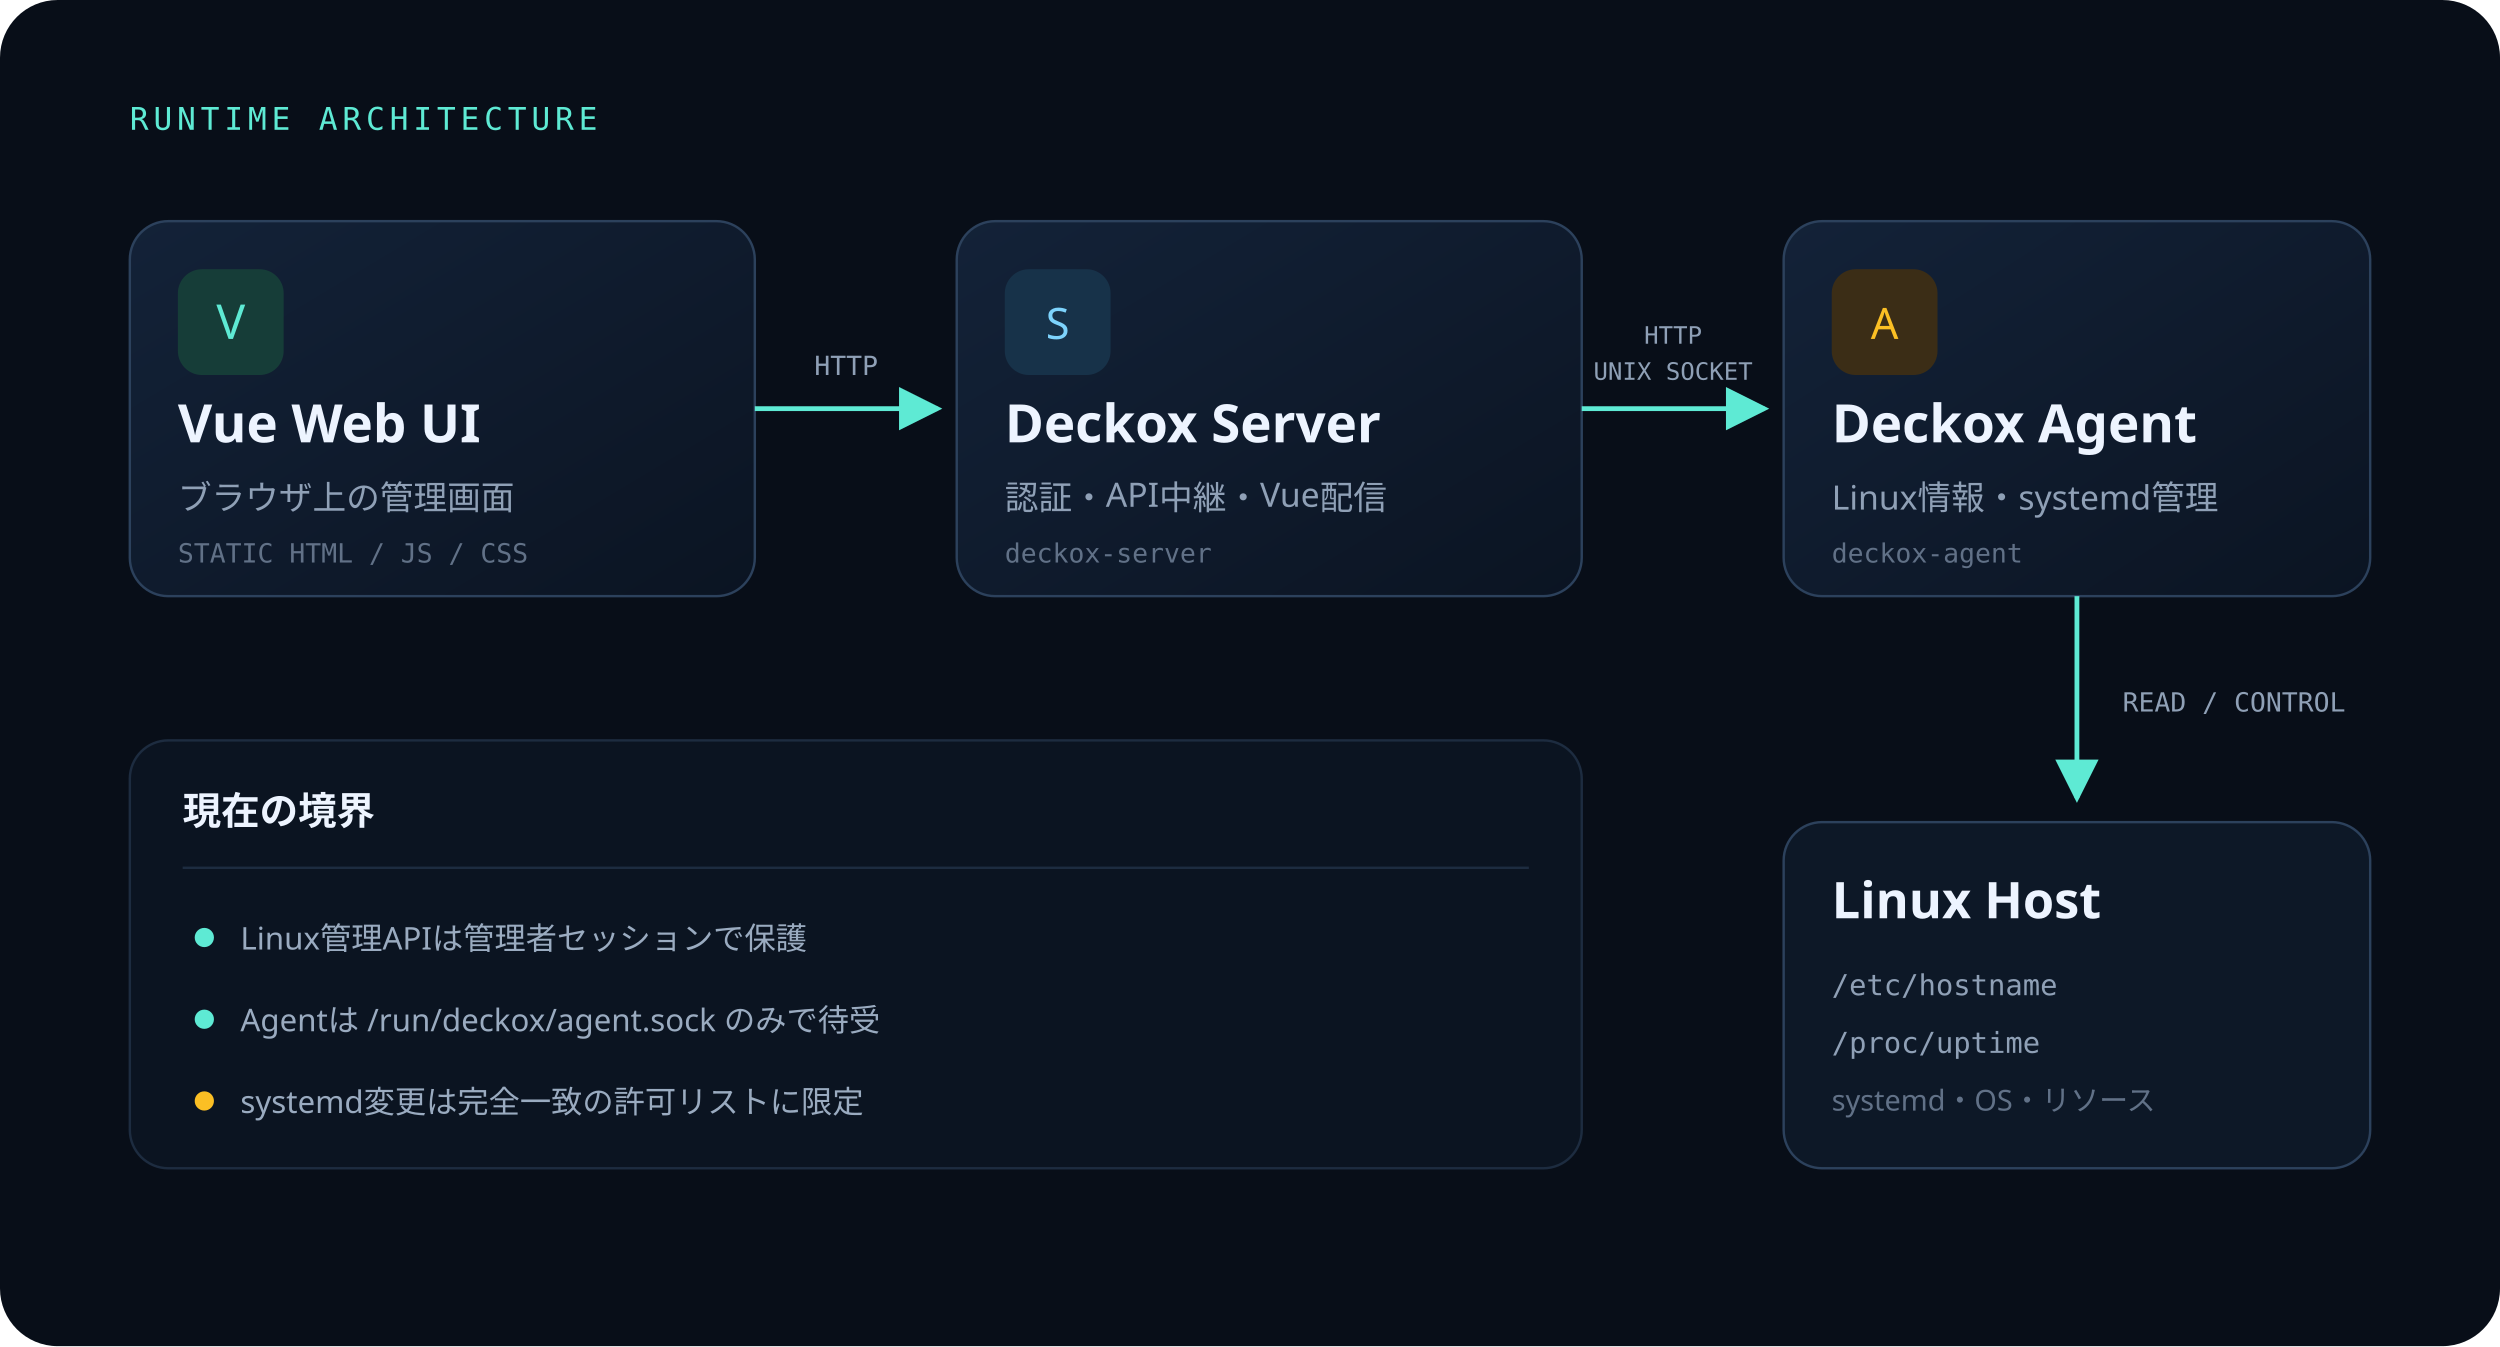
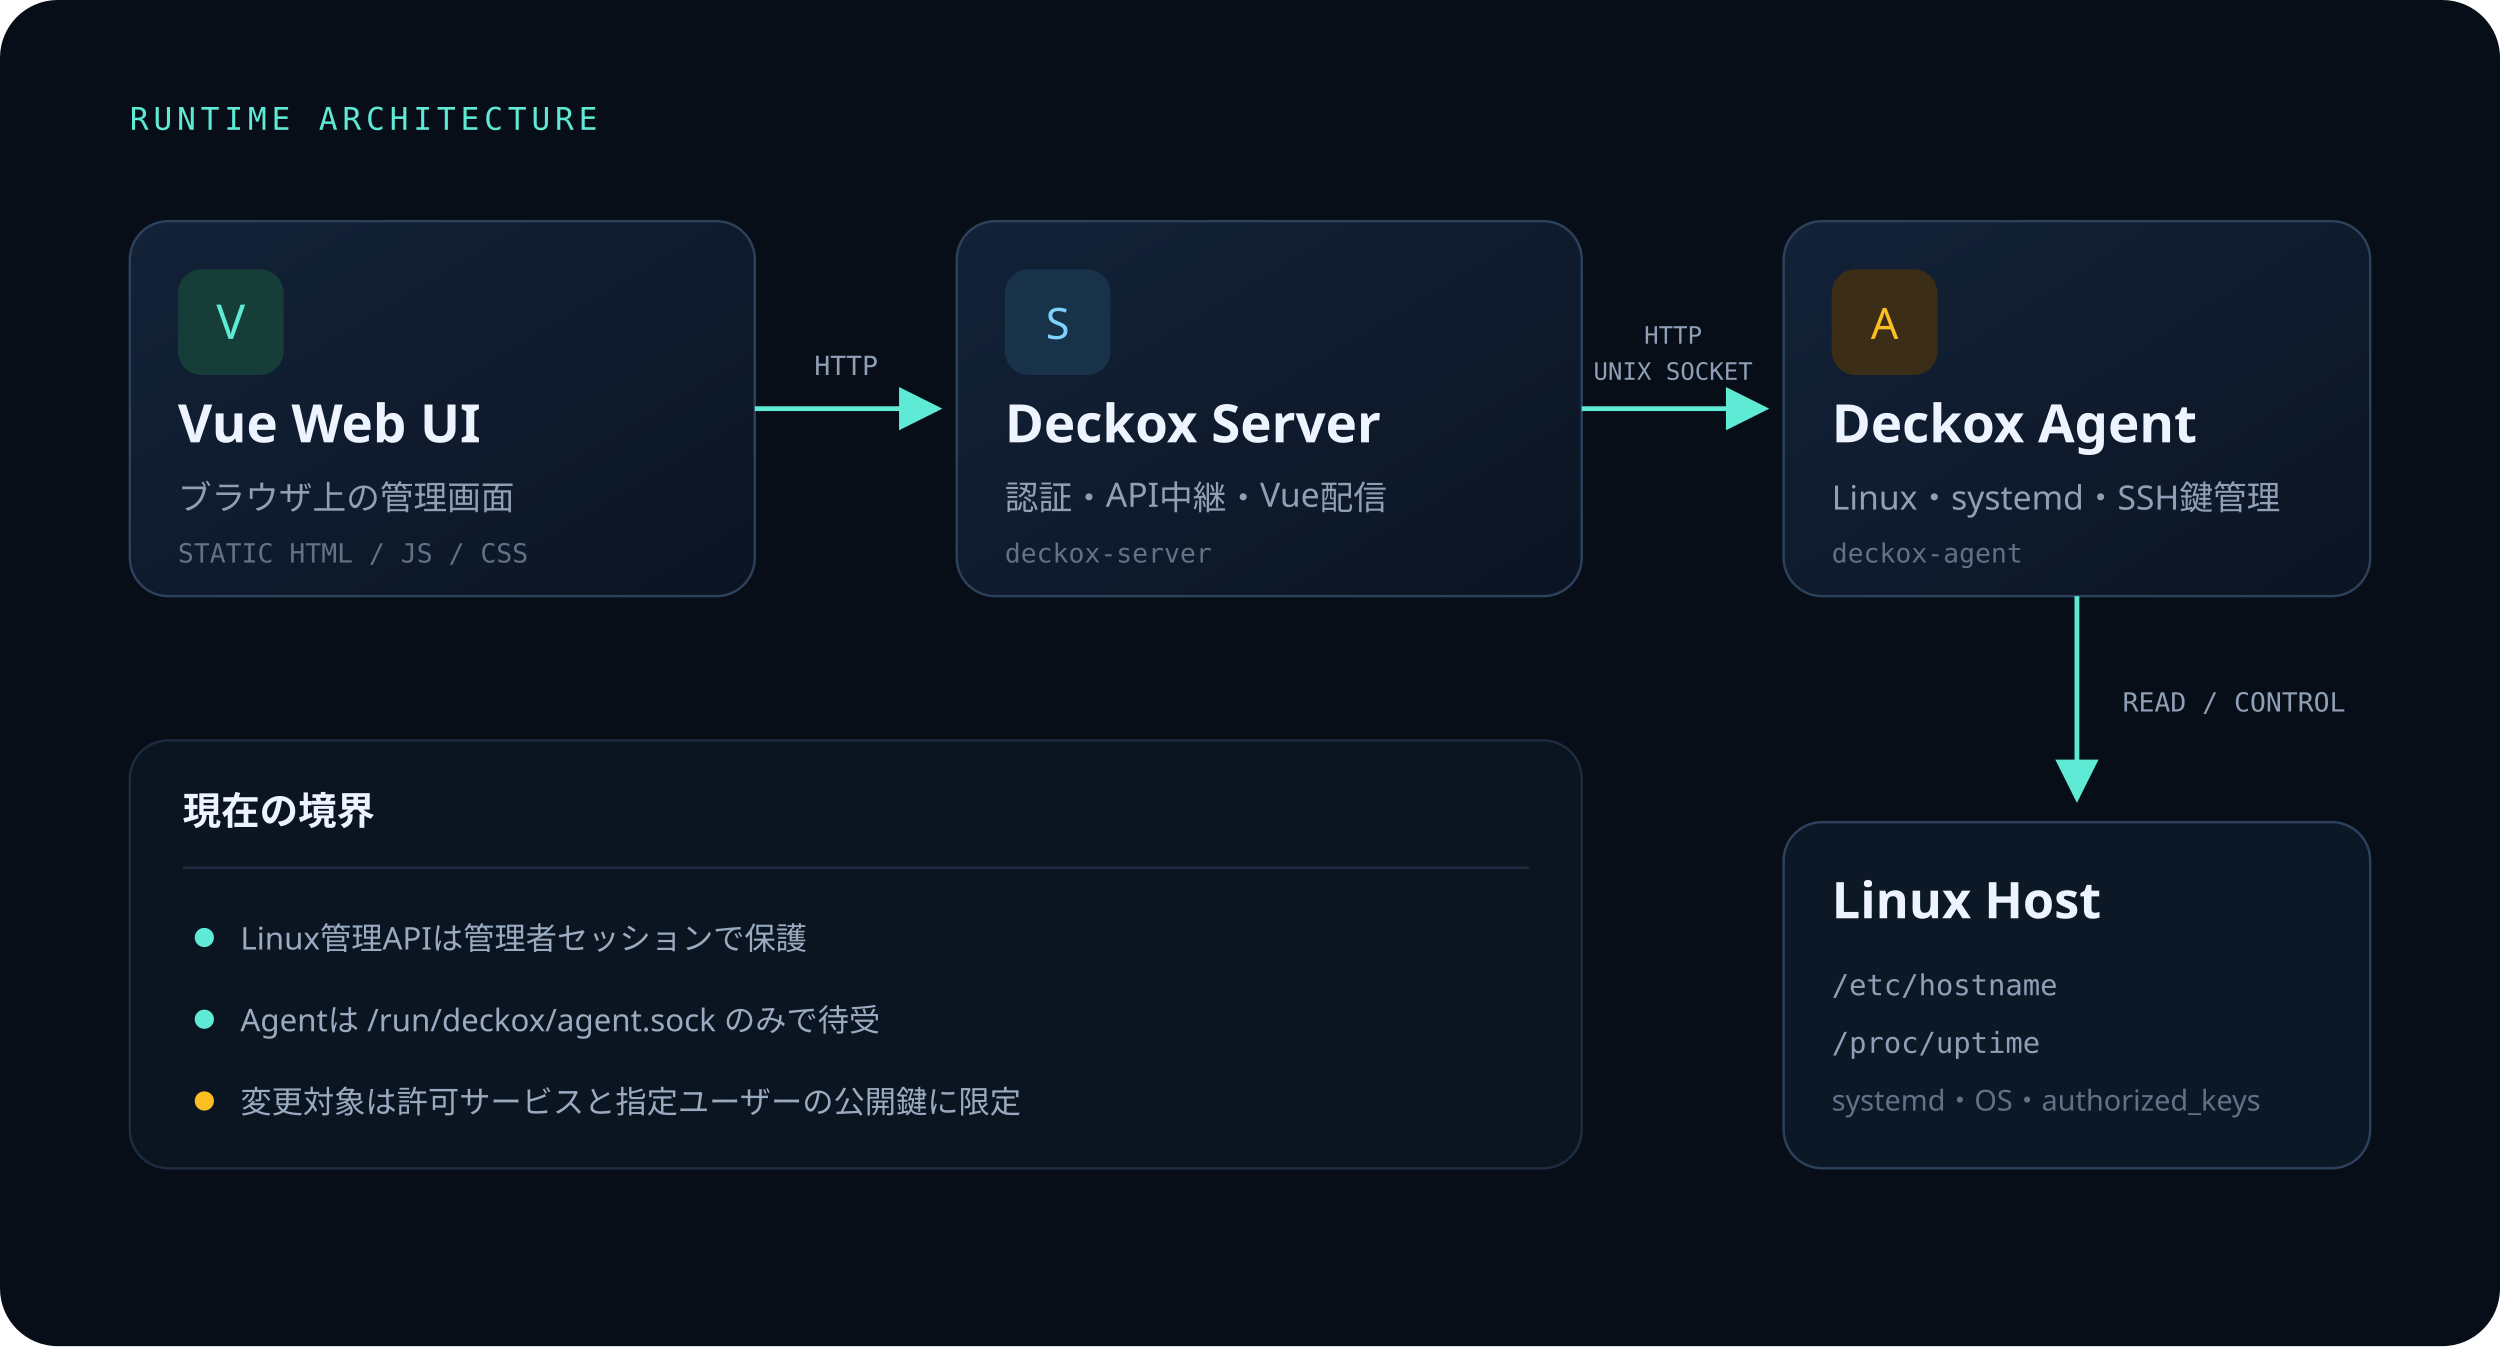
<svg xmlns="http://www.w3.org/2000/svg" viewBox="0 0 1040 560" role="img" aria-labelledby="title desc">
  <defs>
    <linearGradient id="panel" x1="0" x2="1" y1="0" y2="1">
      <stop offset="0" stop-color="#132238" />
      <stop offset="1" stop-color="#0b1422" />
    </linearGradient>
    <marker id="arrow" markerWidth="9" markerHeight="9" refX="8" refY="4.5" orient="auto">
      <path d="M0 0 9 4.5 0 9Z" fill="#5eead4" />
    </marker>
  </defs>
  <rect width="1040" height="560" rx="24" fill="#080e18" />
  <text x="54" y="54" fill="#5eead4" font-family="ui-monospace,monospace" font-size="13" letter-spacing="2">RUNTIME ARCHITECTURE</text>
  <g transform="translate(54 92)">
    <rect width="260" height="156" rx="16" fill="url(#panel)" stroke="#2c415c" />
    <rect x="20" y="20" width="44" height="44" rx="10" fill="#163d38" />
    <text x="42" y="49" text-anchor="middle" fill="#5eead4" font-family="system-ui,sans-serif" font-size="20">V</text>
    <text x="20" y="92" fill="#edf4ff" font-family="system-ui,sans-serif" font-size="22" font-weight="700">Vue Web UI</text>
    <text x="20" y="120" fill="#8fa0b6" font-family="system-ui,sans-serif" font-size="14">ブラウザ上の管理画面</text>
    <text x="20" y="142" fill="#617187" font-family="ui-monospace,monospace" font-size="11">STATIC HTML / JS / CSS</text>
  </g>
  <path d="M314 170 H390" stroke="#5eead4" stroke-width="2" marker-end="url(#arrow)" />
  <text x="352" y="156" text-anchor="middle" fill="#8fa0b6" font-family="ui-monospace,monospace" font-size="11">HTTP</text>
  <g transform="translate(398 92)">
    <rect width="260" height="156" rx="16" fill="url(#panel)" stroke="#2c415c" />
    <rect x="20" y="20" width="44" height="44" rx="10" fill="#173249" />
    <text x="42" y="49" text-anchor="middle" fill="#7dd3fc" font-family="system-ui,sans-serif" font-size="18">S</text>
    <text x="20" y="92" fill="#edf4ff" font-family="system-ui,sans-serif" font-size="22" font-weight="700">Deckox Server</text>
    <text x="20" y="120" fill="#8fa0b6" font-family="system-ui,sans-serif" font-size="14">認証・API中継・Vue配信</text>
    <text x="20" y="142" fill="#617187" font-family="ui-monospace,monospace" font-size="11">deckox-server</text>
  </g>
  <path d="M658 170 H734" stroke="#5eead4" stroke-width="2" marker-end="url(#arrow)" />
  <text x="696" y="143" text-anchor="middle" fill="#8fa0b6" font-family="ui-monospace,monospace" font-size="10">HTTP</text>
  <text x="696" y="158" text-anchor="middle" fill="#8fa0b6" font-family="ui-monospace,monospace" font-size="10">UNIX SOCKET</text>
  <g transform="translate(742 92)">
    <rect width="244" height="156" rx="16" fill="url(#panel)" stroke="#2c415c" />
    <rect x="20" y="20" width="44" height="44" rx="10" fill="#3b2d16" />
    <text x="42" y="49" text-anchor="middle" fill="#fbbf24" font-family="system-ui,sans-serif" font-size="18">A</text>
    <text x="20" y="92" fill="#edf4ff" font-family="system-ui,sans-serif" font-size="22" font-weight="700">Deckox Agent</text>
-     <text x="20" y="120" fill="#8fa0b6" font-family="system-ui,sans-serif" font-size="14">Linux情報・systemd管理</text>
+     <text x="20" y="120" fill="#8fa0b6" font-family="system-ui,sans-serif" font-size="14">Linux・systemd・SSH鍵管理</text>
    <text x="20" y="142" fill="#617187" font-family="ui-monospace,monospace" font-size="11">deckox-agent</text>
  </g>
  <path d="M864 248 V332" stroke="#5eead4" stroke-width="2" marker-end="url(#arrow)" />
  <text x="883" y="296" fill="#8fa0b6" font-family="ui-monospace,monospace" font-size="11">READ / CONTROL</text>
  <g transform="translate(742 342)">
    <rect width="244" height="144" rx="16" fill="#0d1827" stroke="#2c415c" />
    <text x="20" y="40" fill="#edf4ff" font-family="system-ui,sans-serif" font-size="21" font-weight="700">Linux Host</text>
    <text x="20" y="72" fill="#8fa0b6" font-family="ui-monospace,monospace" font-size="12">/etc/hostname</text>
    <text x="20" y="96" fill="#8fa0b6" font-family="ui-monospace,monospace" font-size="12">/proc/uptime</text>
-     <text x="20" y="120" fill="#617187" font-family="system-ui,sans-serif" font-size="12">systemd・OS・リソース</text>
+     <text x="20" y="120" fill="#617187" font-family="system-ui,sans-serif" font-size="12">systemd・OS・authorized_keys</text>
  </g>
  <g transform="translate(54 308)">
    <rect width="604" height="178" rx="16" fill="#0b1421" stroke="#1d2c40" />
    <text x="22" y="35" fill="#edf4ff" font-family="system-ui,sans-serif" font-size="16" font-weight="700">現在の境界</text>
    <line x1="22" y1="53" x2="582" y2="53" stroke="#1d2c40" />
    <circle cx="31" cy="82" r="4" fill="#5eead4" />
    <text x="46" y="87" fill="#9aabc0" font-family="system-ui,sans-serif" font-size="13">Linux管理APIは管理者セッションで保護</text>
    <circle cx="31" cy="116" r="4" fill="#5eead4" />
    <text x="46" y="121" fill="#9aabc0" font-family="system-ui,sans-serif" font-size="13">Agentは /run/deckox/agent.sock のみで待受</text>
    <circle cx="31" cy="150" r="4" fill="#fbbf24" />
-     <text x="46" y="155" fill="#9aabc0" font-family="system-ui,sans-serif" font-size="13">systemd変更は完全一致の許可リストに限定</text>
+     <text x="46" y="155" fill="#9aabc0" font-family="system-ui,sans-serif" font-size="13">変更対象は許可サービスと指定ユーザーの公開鍵に限定</text>
  </g>
</svg>
